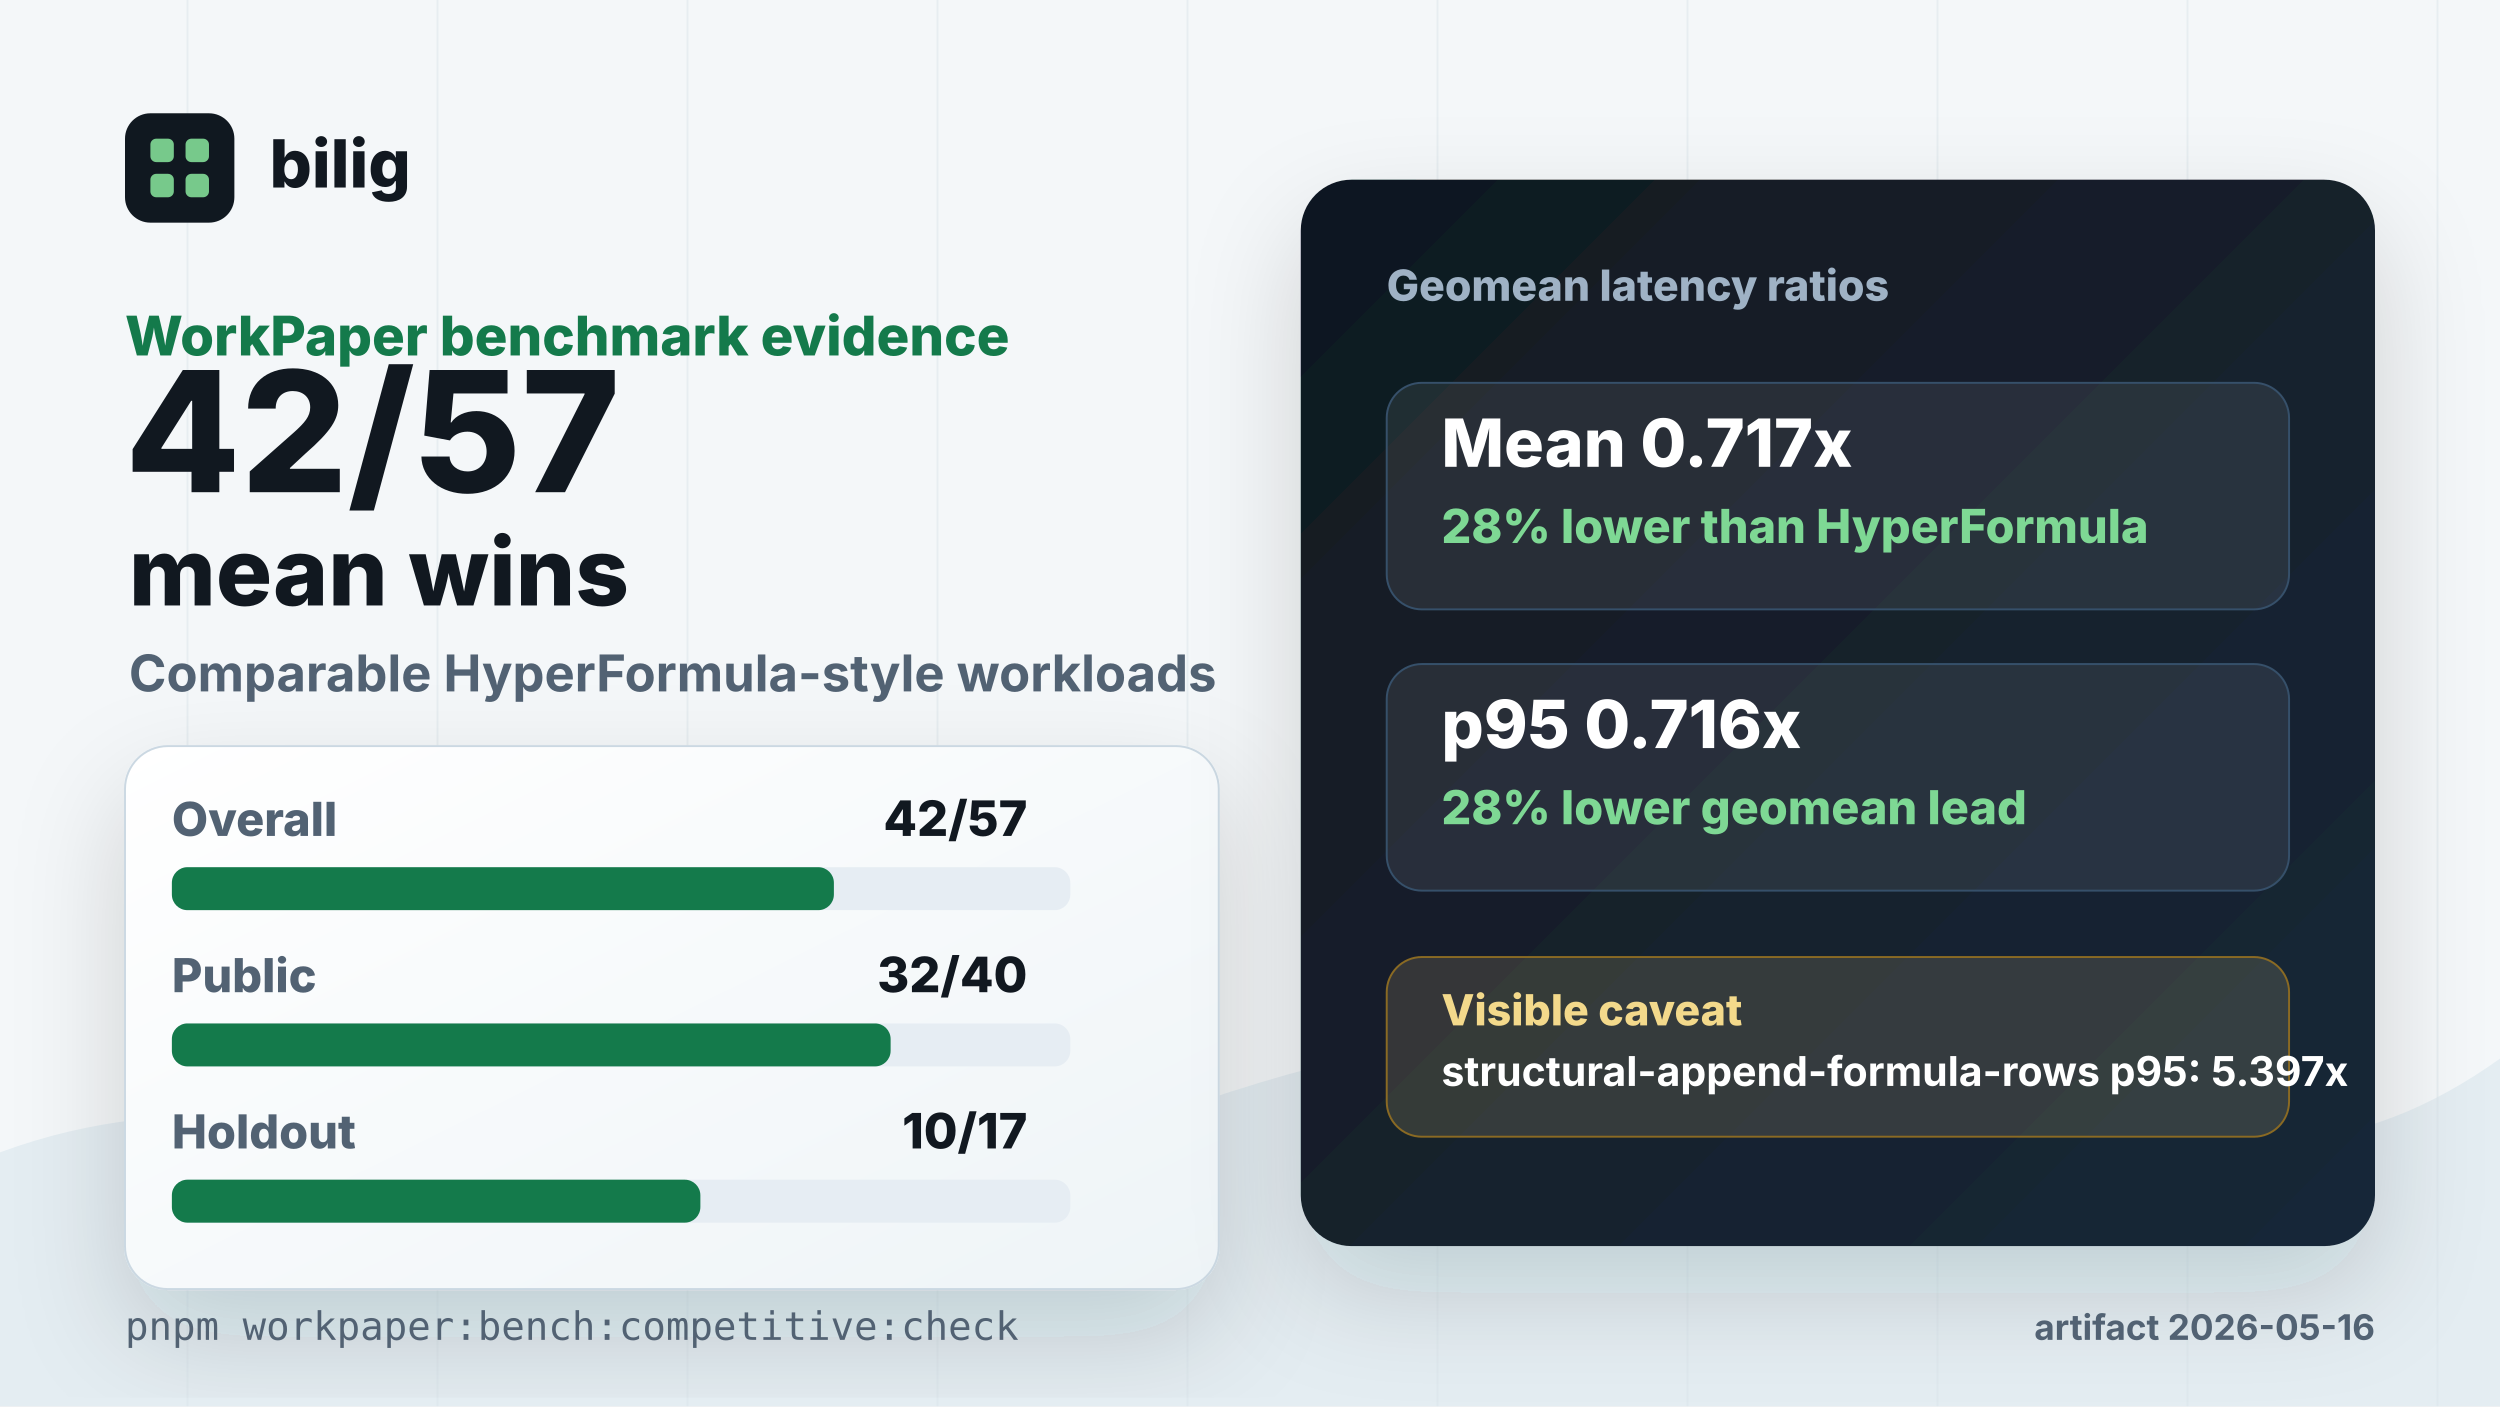
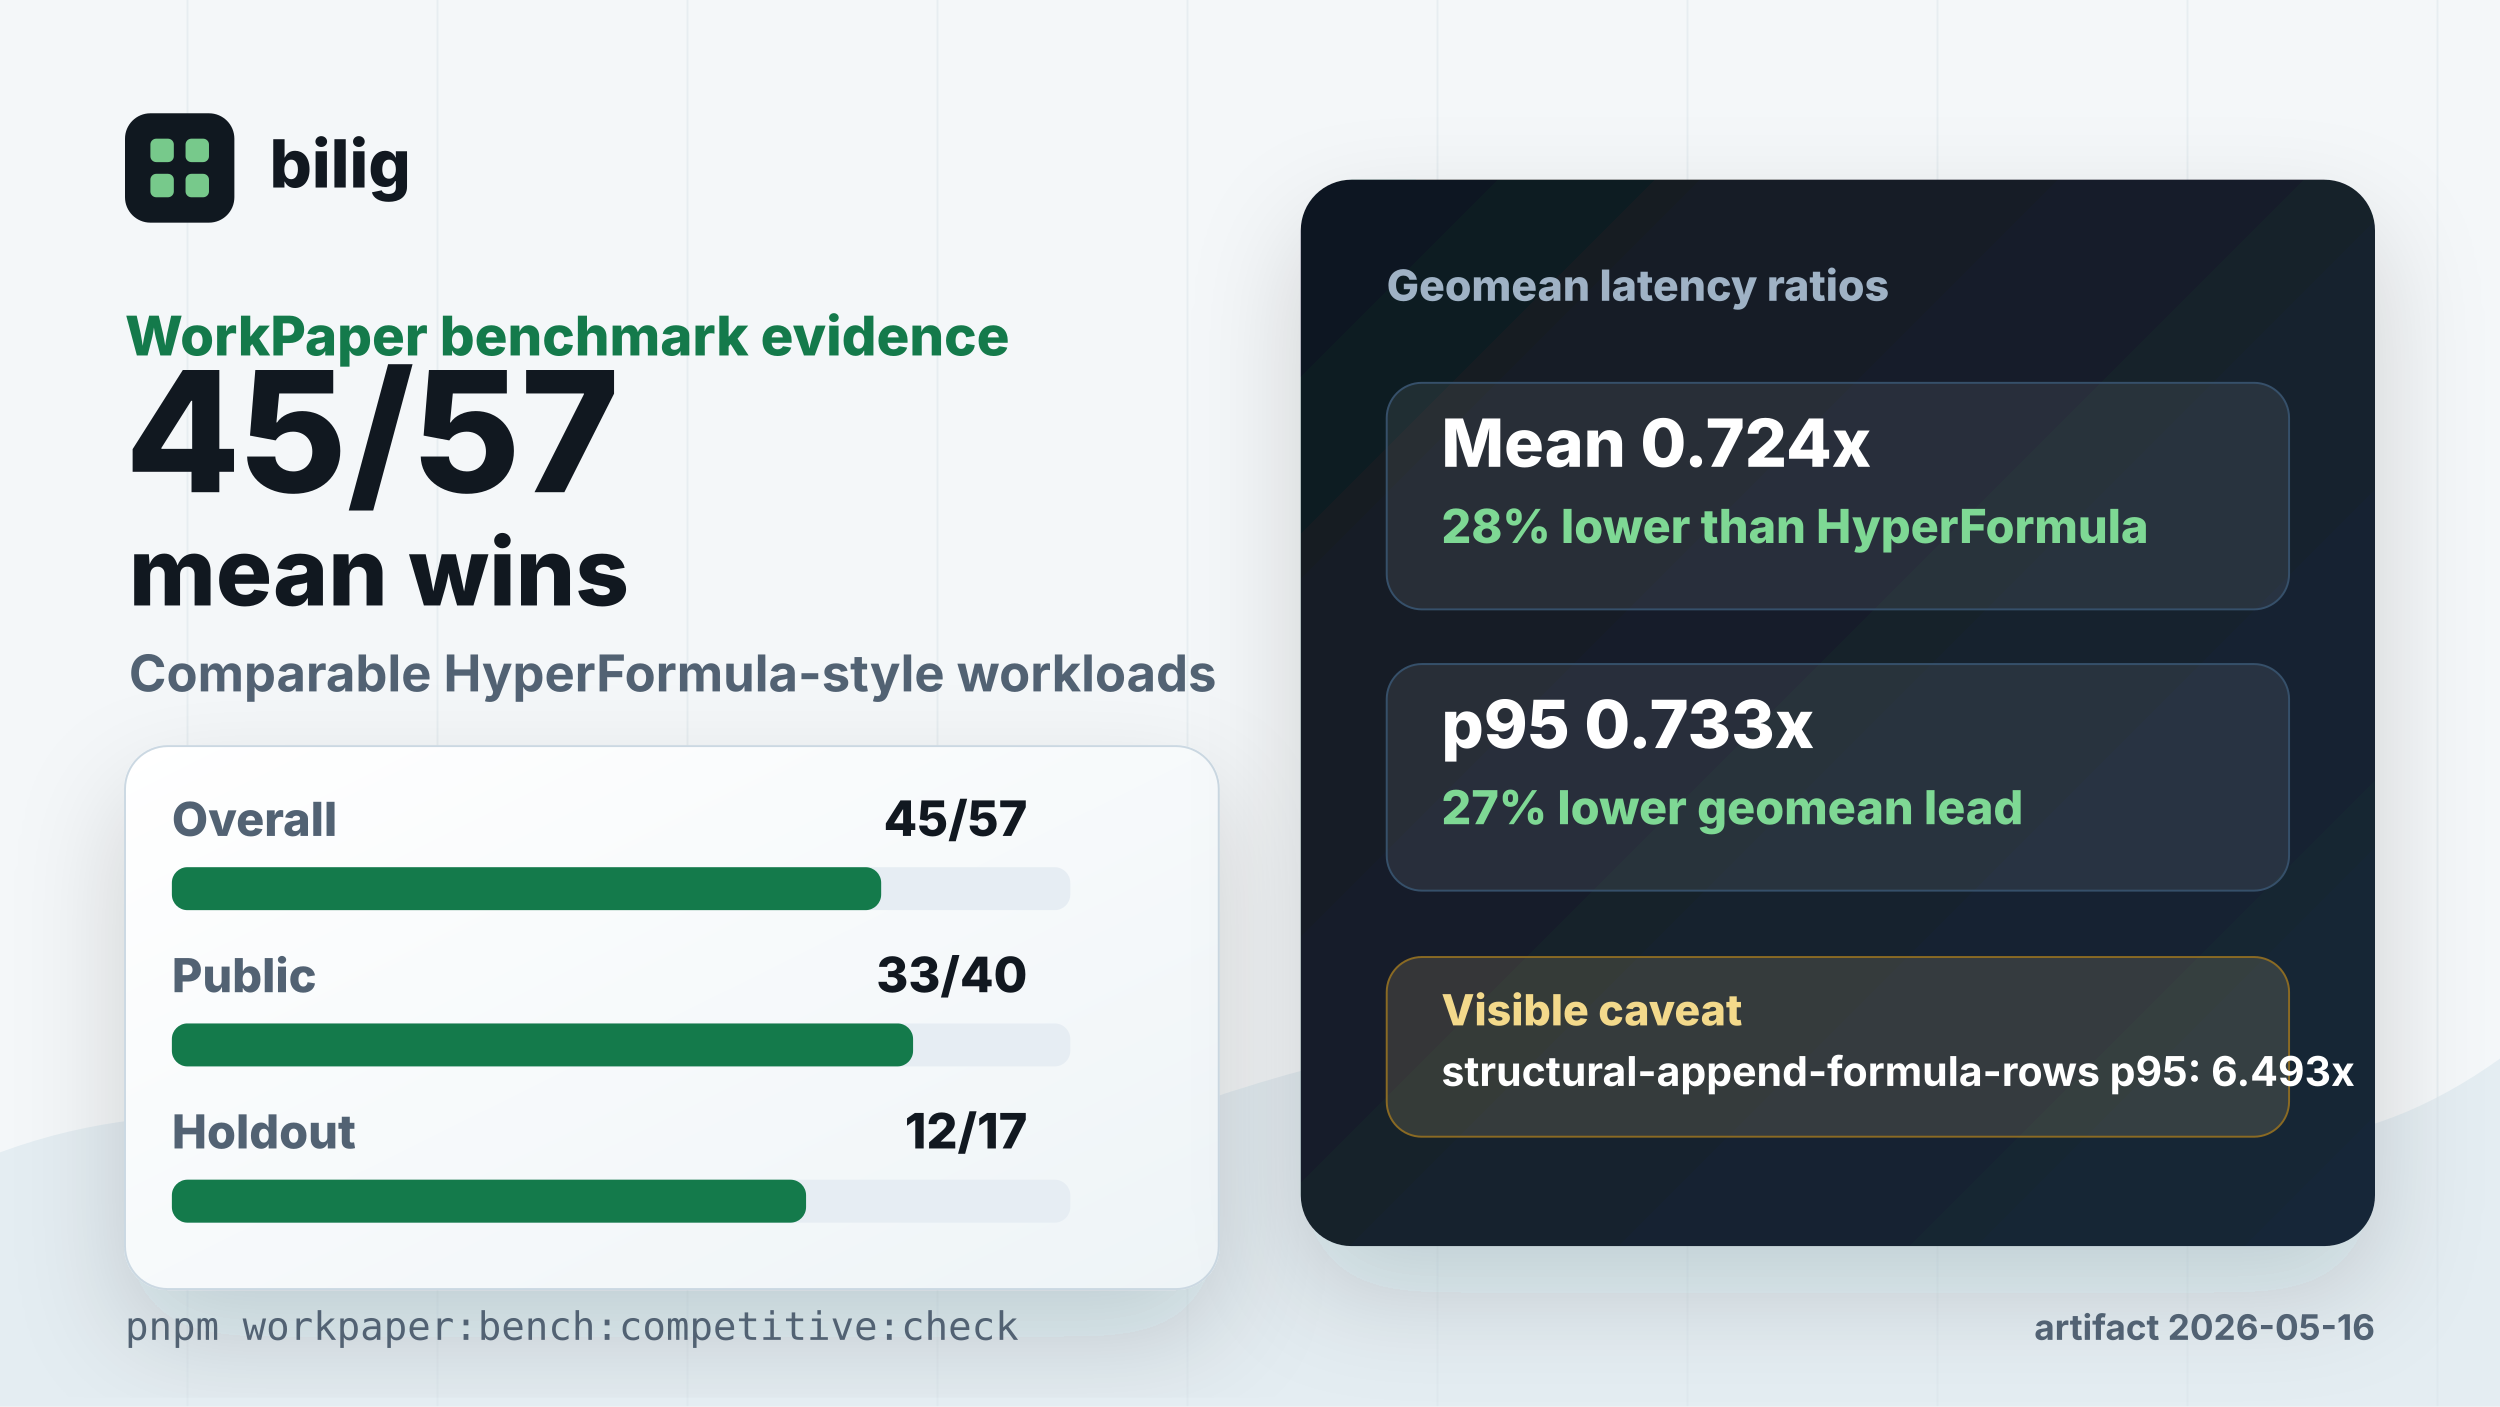
<svg xmlns="http://www.w3.org/2000/svg" width="1280" height="720" viewBox="0 0 1280 720">
  <defs>
    <linearGradient id="panel" x1="0" x2="1" y1="0" y2="1">
      <stop offset="0" stop-color="#ffffff" />
      <stop offset="1" stop-color="#eef4f7" />
    </linearGradient>
    <linearGradient id="dark" x1="0" x2="1" y1="0" y2="1">
      <stop offset="0" stop-color="#101820" />
      <stop offset="1" stop-color="#192838" />
    </linearGradient>
    <filter id="shadow" x="-20%" y="-20%" width="140%" height="140%">
      <feDropShadow dx="0" dy="24" stdDeviation="28" flood-color="#102033" flood-opacity="0.16" />
    </filter>
  </defs>
  <rect width="1280" height="720" fill="#f4f7f9" />
  <path d="M0 590 C190 520 340 674 520 600 C700 526 814 502 1000 560 C1135 602 1210 592 1280 542 L1280 720 L0 720 Z" fill="#e4edf2" />
  <g opacity="0.5" stroke="#d9e3ea" stroke-width="1">
    <path d="M96 0 V720" />
    <path d="M224 0 V720" />
    <path d="M352 0 V720" />
    <path d="M480 0 V720" />
    <path d="M608 0 V720" />
    <path d="M736 0 V720" />
    <path d="M864 0 V720" />
    <path d="M992 0 V720" />
    <path d="M1120 0 V720" />
    <path d="M1248 0 V720" />
  </g>
  <g transform="translate(64 58)">
    <rect x="0" y="0" width="56" height="56" rx="13" fill="#101820" />
    <rect x="13" y="13" width="12" height="12" rx="3" fill="#77c98b" />
    <rect x="31" y="13" width="12" height="12" rx="3" fill="#77c98b" />
    <rect x="13" y="31" width="12" height="12" rx="3" fill="#77c98b" />
    <rect x="31" y="31" width="12" height="12" rx="3" fill="#77c98b" />
    <text x="74" y="38" fill="#111820" font-family="Inter, Arial, Helvetica, sans-serif" font-size="34" font-weight="820">bilig</text>
  </g>
  <text x="64" y="182" fill="#147a4b" font-family="Inter, Arial, Helvetica, sans-serif" font-size="28" font-weight="820">WorkPaper benchmark evidence</text>
-   <text x="64" y="252" fill="#111820" font-family="Inter, Arial, Helvetica, sans-serif" font-size="86" font-weight="830" letter-spacing="0">42/57</text>
+   <text x="64" y="252" fill="#111820" font-family="Inter, Arial, Helvetica, sans-serif" font-size="86" font-weight="830" letter-spacing="0">45/57</text>
  <text x="66" y="310" fill="#111820" font-family="Inter, Arial, Helvetica, sans-serif" font-size="48" font-weight="800" letter-spacing="0">mean wins</text>
  <text x="66" y="354" fill="#526273" font-family="Inter, Arial, Helvetica, sans-serif" font-size="26" font-weight="650">Comparable HyperFormula-style workloads</text>
  <g filter="url(#shadow)">
    <rect x="64" y="382" width="560" height="278" rx="22" fill="url(#panel)" stroke="#cbd8e2" />
  </g>
  <g transform="translate(88 428)">
    <text x="0" y="0" fill="#526273" font-family="Inter, Arial, Helvetica, sans-serif" font-size="24" font-weight="760">Overall</text>
-     <text x="438" y="0" text-anchor="end" fill="#111820" font-family="Inter, Arial, Helvetica, sans-serif" font-size="25" font-weight="820">42/57</text>
+     <text x="438" y="0" text-anchor="end" fill="#111820" font-family="Inter, Arial, Helvetica, sans-serif" font-size="25" font-weight="820">45/57</text>
    <rect x="0" y="16" width="460" height="22" rx="8" fill="#e6edf3" />
-     <rect x="0" y="16" width="338.95" height="22" rx="8" fill="#147a4b" />
+     <rect x="0" y="16" width="363.16" height="22" rx="8" fill="#147a4b" />
  </g>
  <g transform="translate(88 508)">
    <text x="0" y="0" fill="#526273" font-family="Inter, Arial, Helvetica, sans-serif" font-size="24" font-weight="760">Public</text>
-     <text x="438" y="0" text-anchor="end" fill="#111820" font-family="Inter, Arial, Helvetica, sans-serif" font-size="25" font-weight="820">32/40</text>
+     <text x="438" y="0" text-anchor="end" fill="#111820" font-family="Inter, Arial, Helvetica, sans-serif" font-size="25" font-weight="820">33/40</text>
    <rect x="0" y="16" width="460" height="22" rx="8" fill="#e6edf3" />
-     <rect x="0" y="16" width="368.00" height="22" rx="8" fill="#147a4b" />
+     <rect x="0" y="16" width="379.50" height="22" rx="8" fill="#147a4b" />
  </g>
  <g transform="translate(88 588)">
    <text x="0" y="0" fill="#526273" font-family="Inter, Arial, Helvetica, sans-serif" font-size="24" font-weight="760">Holdout</text>
-     <text x="438" y="0" text-anchor="end" fill="#111820" font-family="Inter, Arial, Helvetica, sans-serif" font-size="25" font-weight="820">10/17</text>
+     <text x="438" y="0" text-anchor="end" fill="#111820" font-family="Inter, Arial, Helvetica, sans-serif" font-size="25" font-weight="820">12/17</text>
    <rect x="0" y="16" width="460" height="22" rx="8" fill="#e6edf3" />
-     <rect x="0" y="16" width="270.59" height="22" rx="8" fill="#147a4b" />
+     <rect x="0" y="16" width="324.71" height="22" rx="8" fill="#147a4b" />
  </g>
  <g filter="url(#shadow)">
    <rect x="666" y="92" width="550" height="546" rx="26" fill="url(#dark)" />
  </g>
  <text x="710" y="154" fill="#9fb2c5" font-family="Inter, Arial, Helvetica, sans-serif" font-size="22" font-weight="760">Geomean latency ratios</text>
  <g transform="translate(710 196)">
    <rect x="0" y="0" width="462" height="116" rx="18" fill="#ffffff" fill-opacity="0.08" stroke="#36506a" />
-     <text x="28" y="43" fill="#ffffff" font-family="Inter, Arial, Helvetica, sans-serif" font-size="34" font-weight="840">Mean 0.717x</text>
+     <text x="28" y="43" fill="#ffffff" font-family="Inter, Arial, Helvetica, sans-serif" font-size="34" font-weight="840">Mean 0.724x</text>
    <text x="28" y="82" fill="#7ed894" font-family="Inter, Arial, Helvetica, sans-serif" font-size="24" font-weight="780">28% lower than HyperFormula</text>
  </g>
  <g transform="translate(710 340)">
    <rect x="0" y="0" width="462" height="116" rx="18" fill="#ffffff" fill-opacity="0.08" stroke="#36506a" />
-     <text x="28" y="43" fill="#ffffff" font-family="Inter, Arial, Helvetica, sans-serif" font-size="34" font-weight="840">p95 0.716x</text>
-     <text x="28" y="82" fill="#7ed894" font-family="Inter, Arial, Helvetica, sans-serif" font-size="24" font-weight="780">28% lower geomean lead</text>
+     <text x="28" y="43" fill="#ffffff" font-family="Inter, Arial, Helvetica, sans-serif" font-size="34" font-weight="840">p95 0.733x</text>
+     <text x="28" y="82" fill="#7ed894" font-family="Inter, Arial, Helvetica, sans-serif" font-size="24" font-weight="780">27% lower geomean lead</text>
  </g>
  <g transform="translate(710 490)">
    <rect x="0" y="0" width="462" height="92" rx="18" fill="#f4d991" fill-opacity="0.14" stroke="#8a6a23" />
    <text x="28" y="35" fill="#f3d98b" font-family="Inter, Arial, Helvetica, sans-serif" font-size="22" font-weight="820">Visible caveat</text>
-     <text x="28" y="66" fill="#ffffff" font-family="Inter, Arial, Helvetica, sans-serif" font-size="21" font-weight="650">structural-append-formula-rows p95: 5.397x</text>
+     <text x="28" y="66" fill="#ffffff" font-family="Inter, Arial, Helvetica, sans-serif" font-size="21" font-weight="650">structural-append-formula-rows p95: 6.493x</text>
  </g>
  <text x="64" y="686" fill="#526273" font-family="SFMono-Regular, Menlo, Consolas, monospace" font-size="20">pnpm workpaper:bench:competitive:check</text>
  <text x="1216" y="686" text-anchor="end" fill="#526273" font-family="Inter, Arial, Helvetica, sans-serif" font-size="18" font-weight="650">artifact 2026-05-16</text>
</svg>
